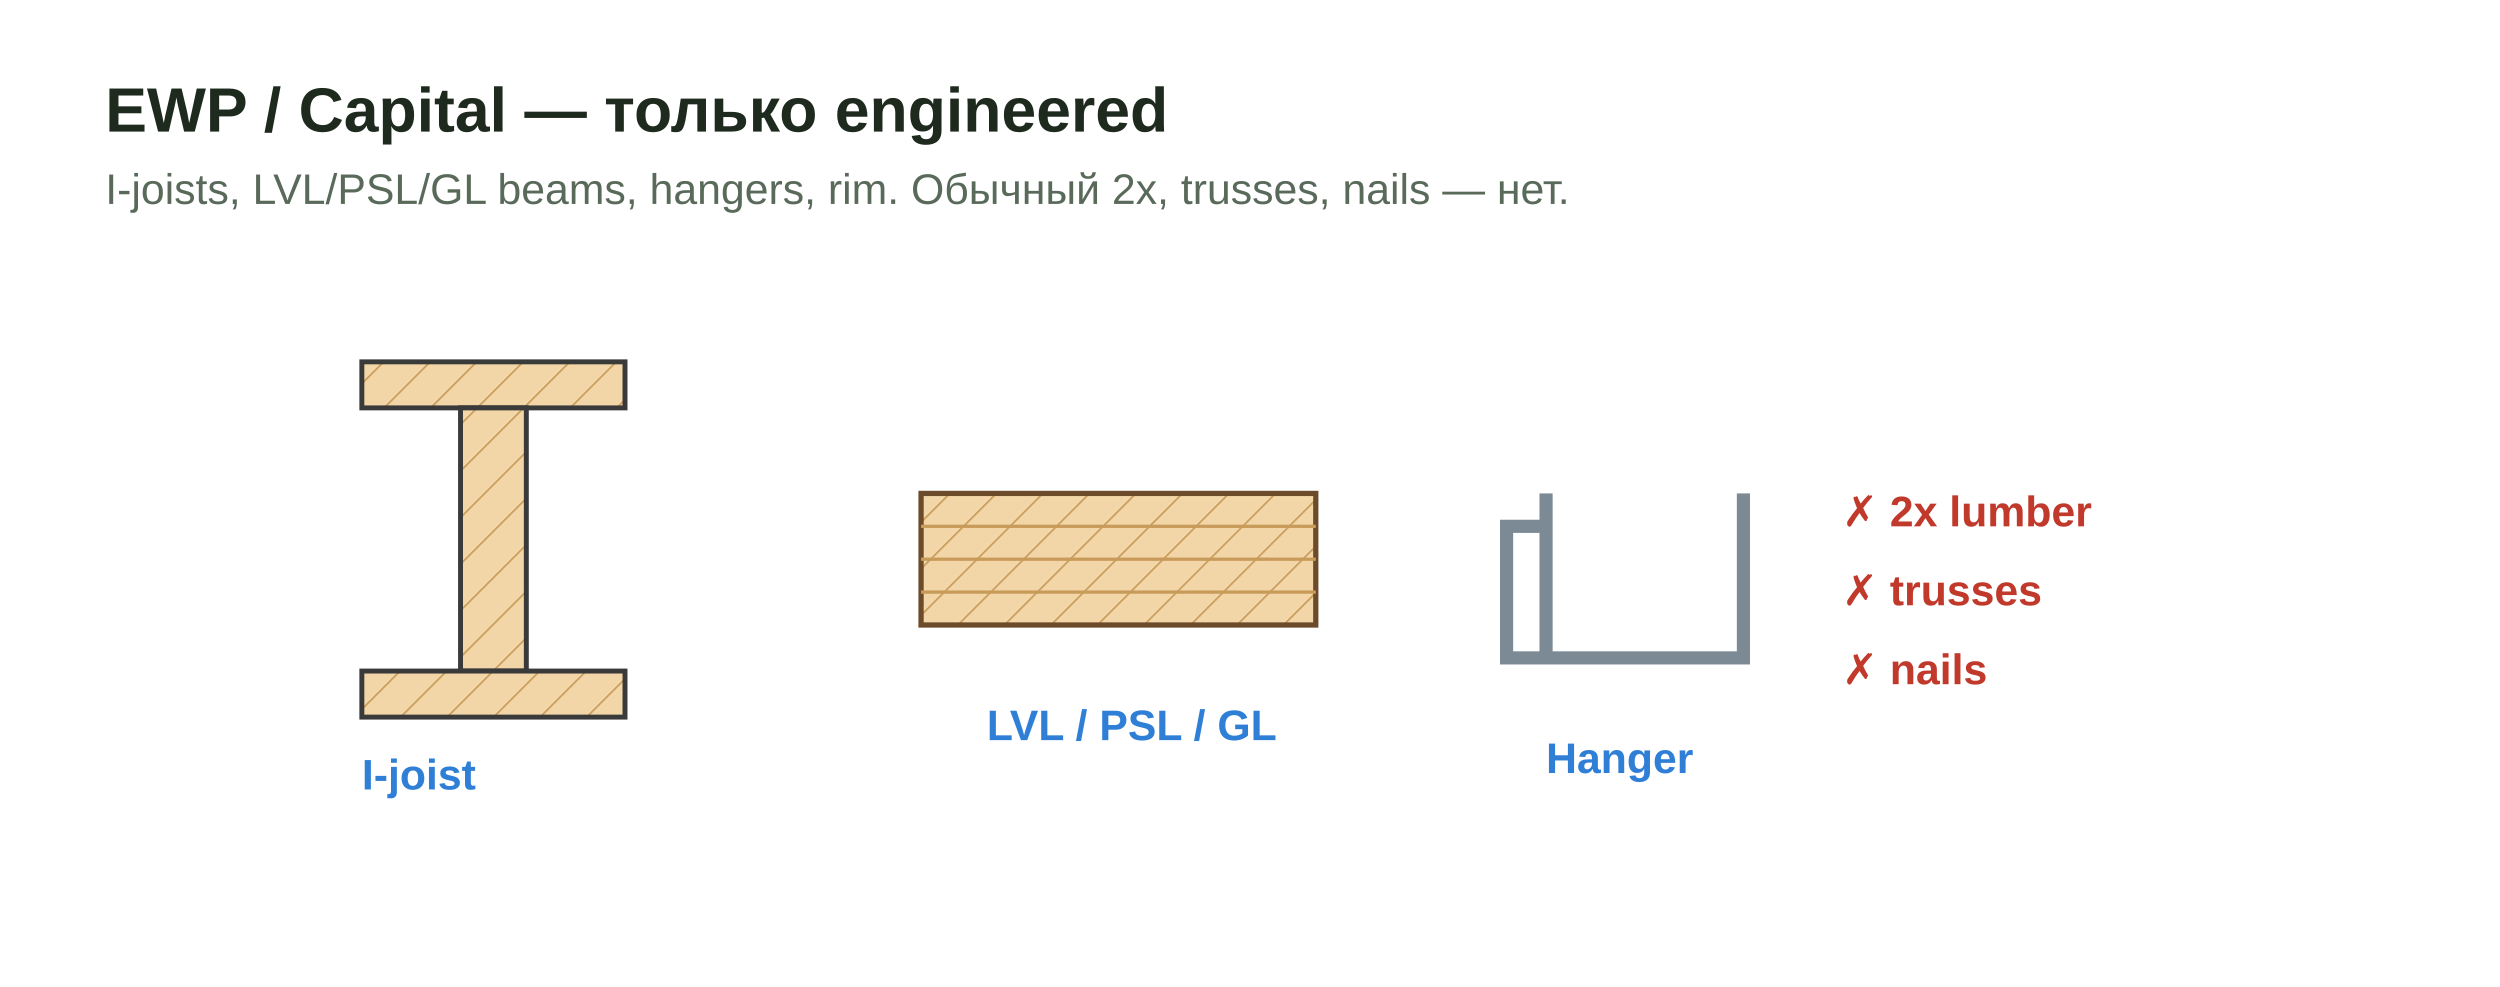
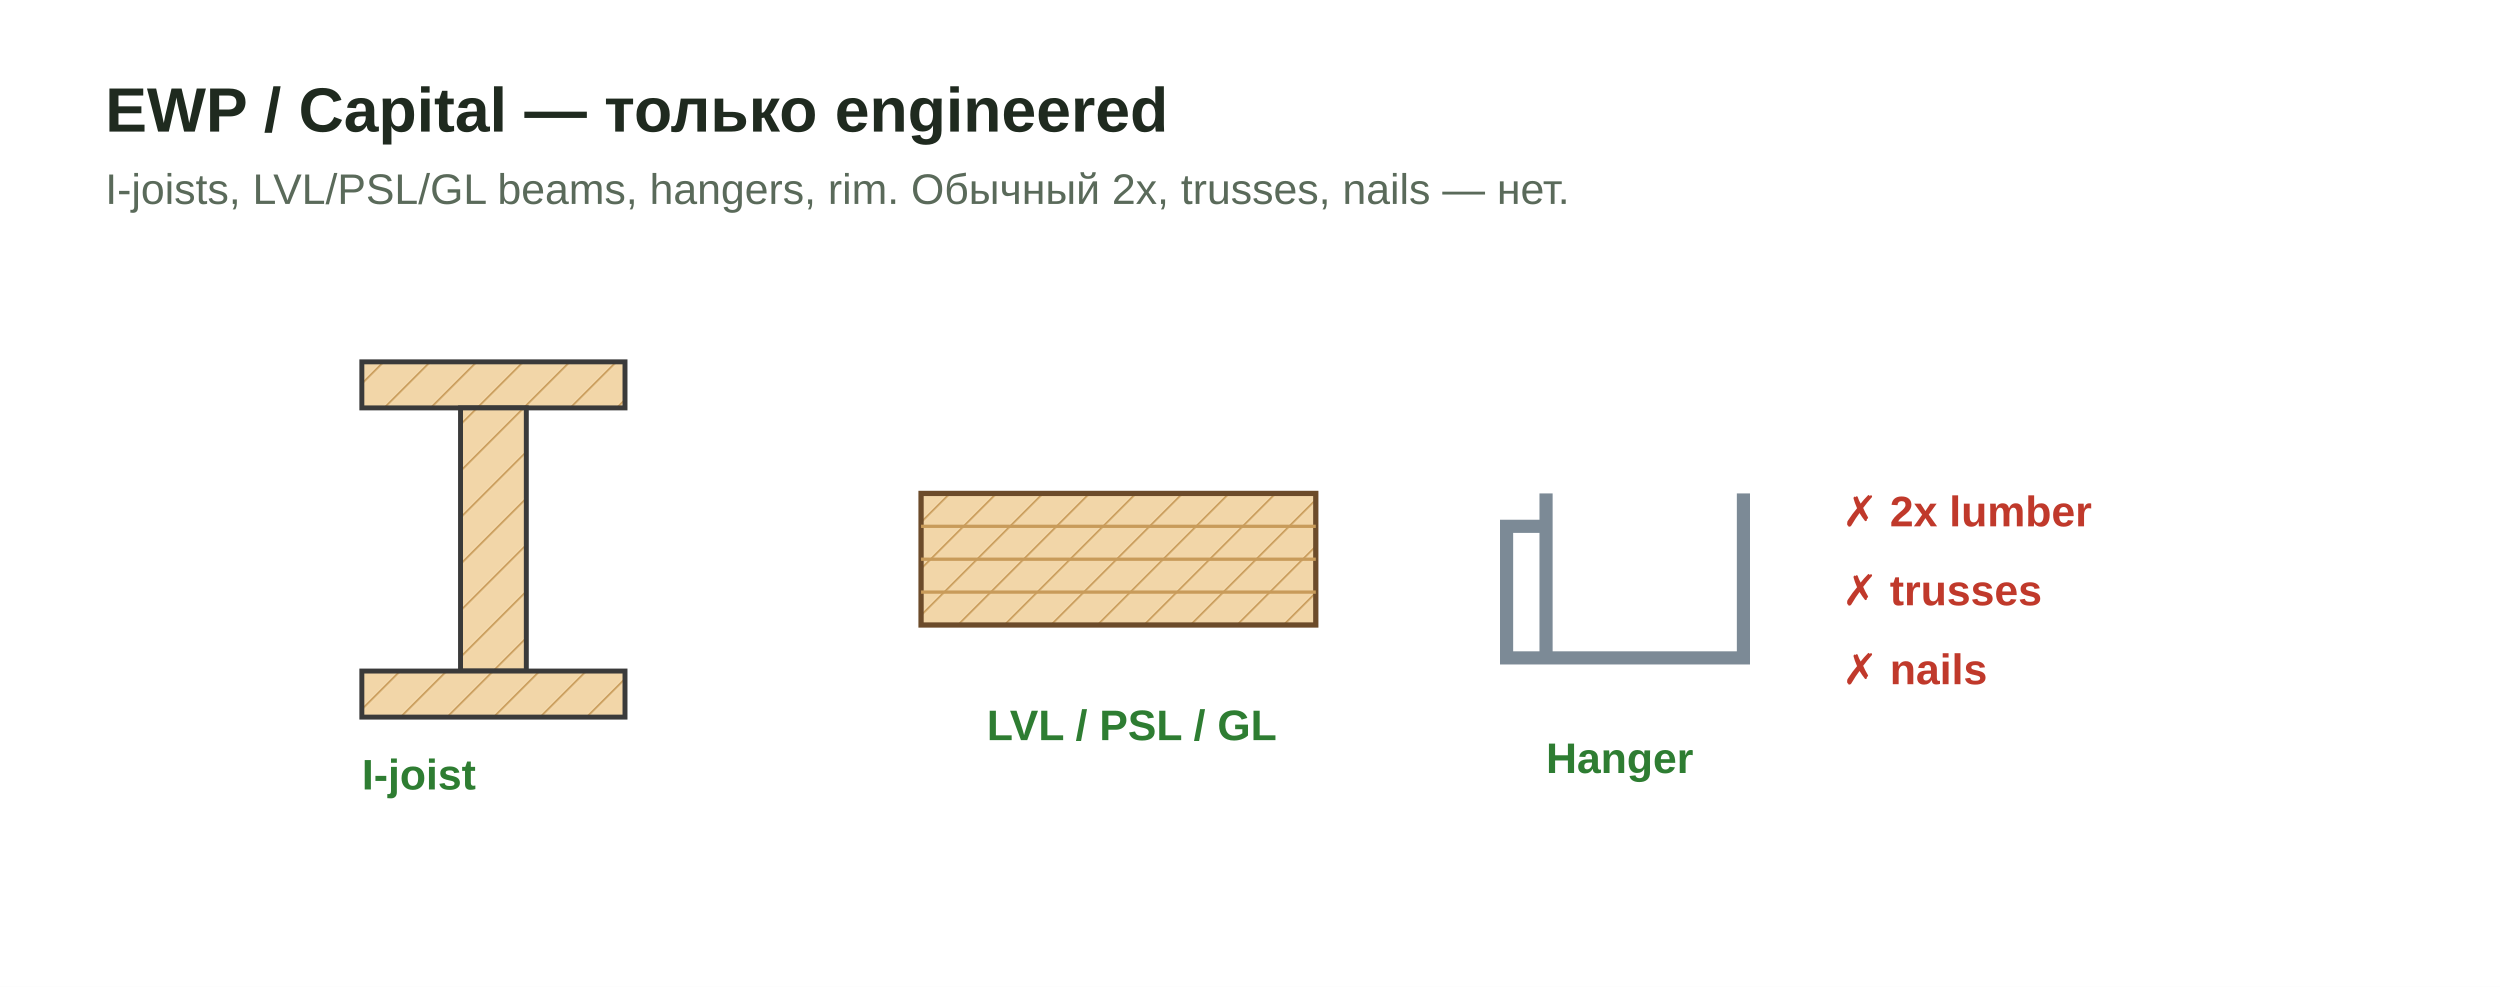
<svg xmlns="http://www.w3.org/2000/svg" viewBox="0 0 760 300" role="img" aria-labelledby="t">
  <defs>
    <pattern id="w" width="10" height="10" patternUnits="userSpaceOnUse" patternTransform="rotate(45)">
      <rect width="10" height="10" fill="#f2d6a8" />
      <line x1="0" y1="0" x2="0" y2="10" stroke="#c89b5a" stroke-width="1" />
    </pattern>
-     <style>.t{font:700 19px "Segoe UI",Arial,sans-serif;fill:#1f2a1f}.s{font:400 13px "Segoe UI",Arial,sans-serif;fill:#5a6a5a}.l{font:600 13px "Segoe UI",Arial,sans-serif;fill:#2f7fd6}.no{font:700 13px "Segoe UI",Arial,sans-serif;fill:#c0392b}</style>
+     <style>.t{font:700 19px "Segoe UI",Arial,sans-serif;fill:#1f2a1f}.s{font:400 13px "Segoe UI",Arial,sans-serif;fill:#5a6a5a}.l{font:600 13px "Segoe UI",Arial,sans-serif;fill:#2e7d32}.no{font:700 13px "Segoe UI",Arial,sans-serif;fill:#c0392b}</style>
  </defs>
  <rect width="760" height="300" fill="#fff" />
  <text class="t" x="32" y="40">EWP / Capital — только engineered</text>
  <text class="s" x="32" y="62">I-joists, LVL/PSL/GL beams, hangers, rim. Обычный 2x, trusses, nails — нет.</text>
  <g stroke="#3a3a3a" stroke-width="1.5" fill="url(#w)">
    <rect x="110" y="110" width="80" height="14" />
    <rect x="140" y="124" width="20" height="80" />
    <rect x="110" y="204" width="80" height="14" />
  </g>
  <text class="l" x="110" y="240">I-joist</text>
  <rect x="280" y="150" width="120" height="40" fill="url(#w)" stroke="#6c4b2a" stroke-width="1.6" />
  <g stroke="#c89b5a" stroke-width="1">
    <line x1="280" y1="160" x2="400" y2="160" />
    <line x1="280" y1="170" x2="400" y2="170" />
    <line x1="280" y1="180" x2="400" y2="180" />
  </g>
  <text class="l" x="300" y="225">LVL / PSL / GL</text>
  <path d="M470,150 v50 h60 v-50 M470,160 h-12 v40 h12" fill="none" stroke="#7c8a96" stroke-width="4" />
  <text class="l" x="470" y="235">Hanger</text>
  <text class="no" x="560" y="160">✗ 2x lumber</text>
  <text class="no" x="560" y="184">✗ trusses</text>
  <text class="no" x="560" y="208">✗ nails</text>
</svg>
